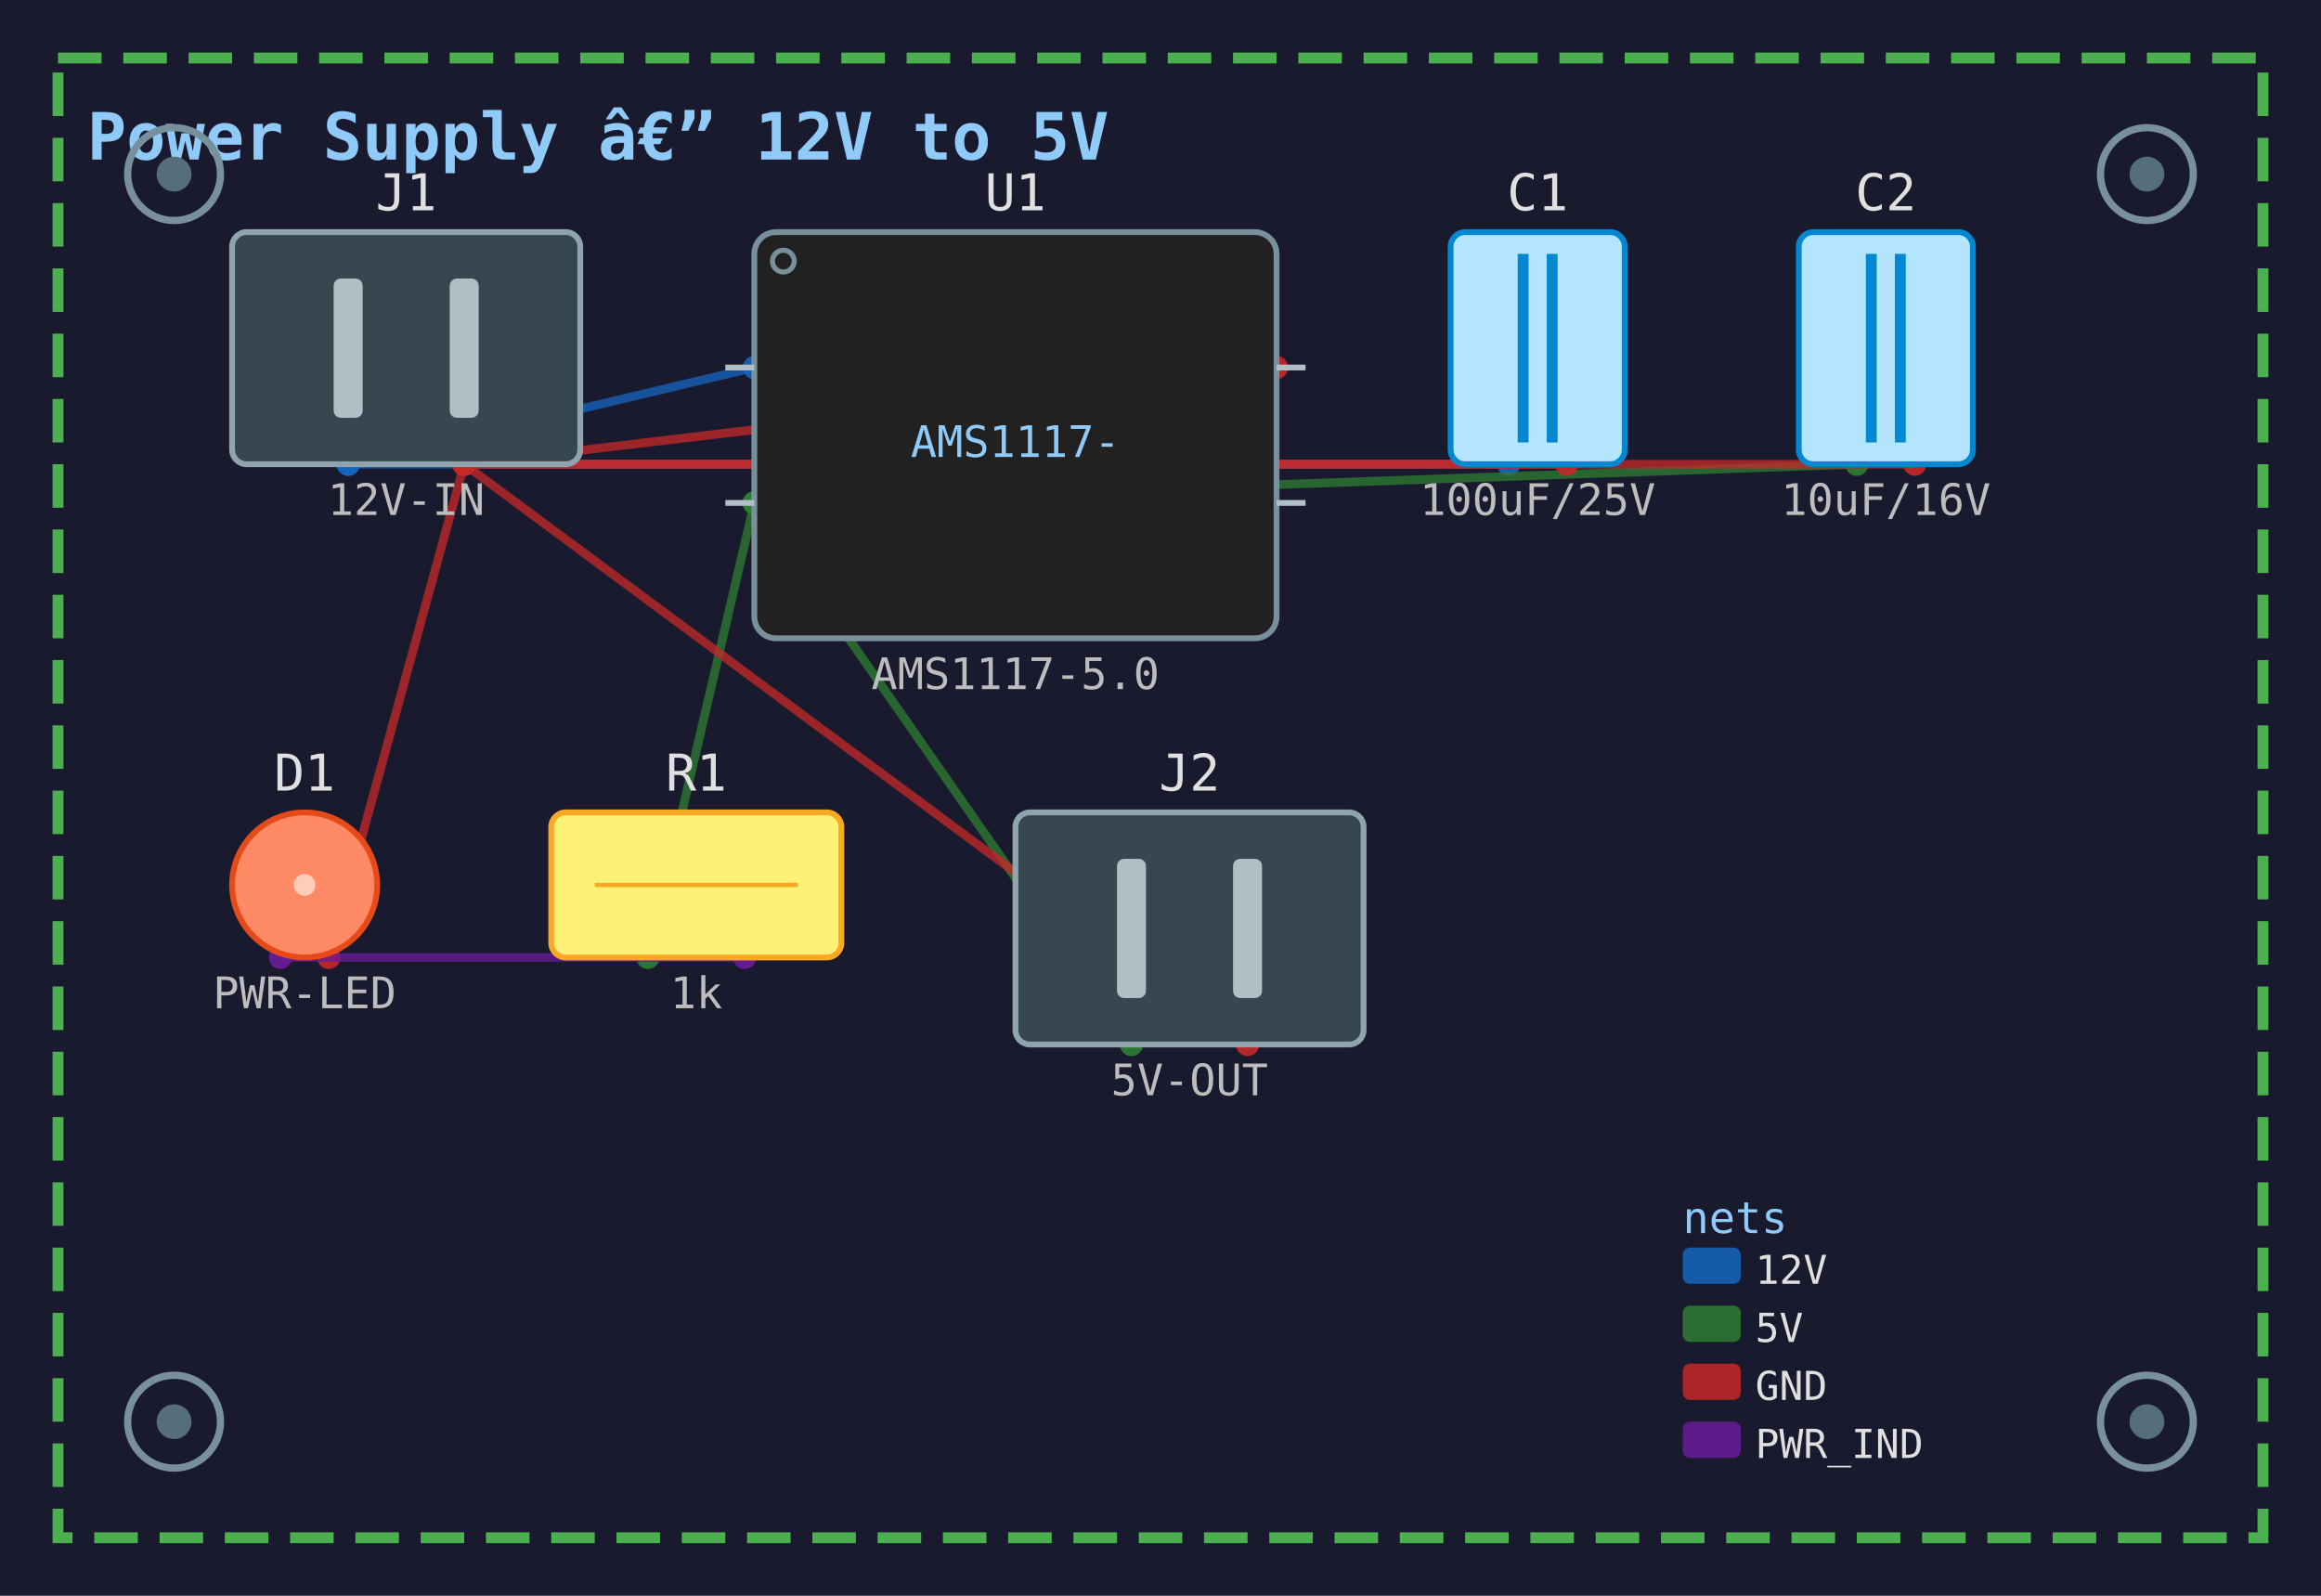
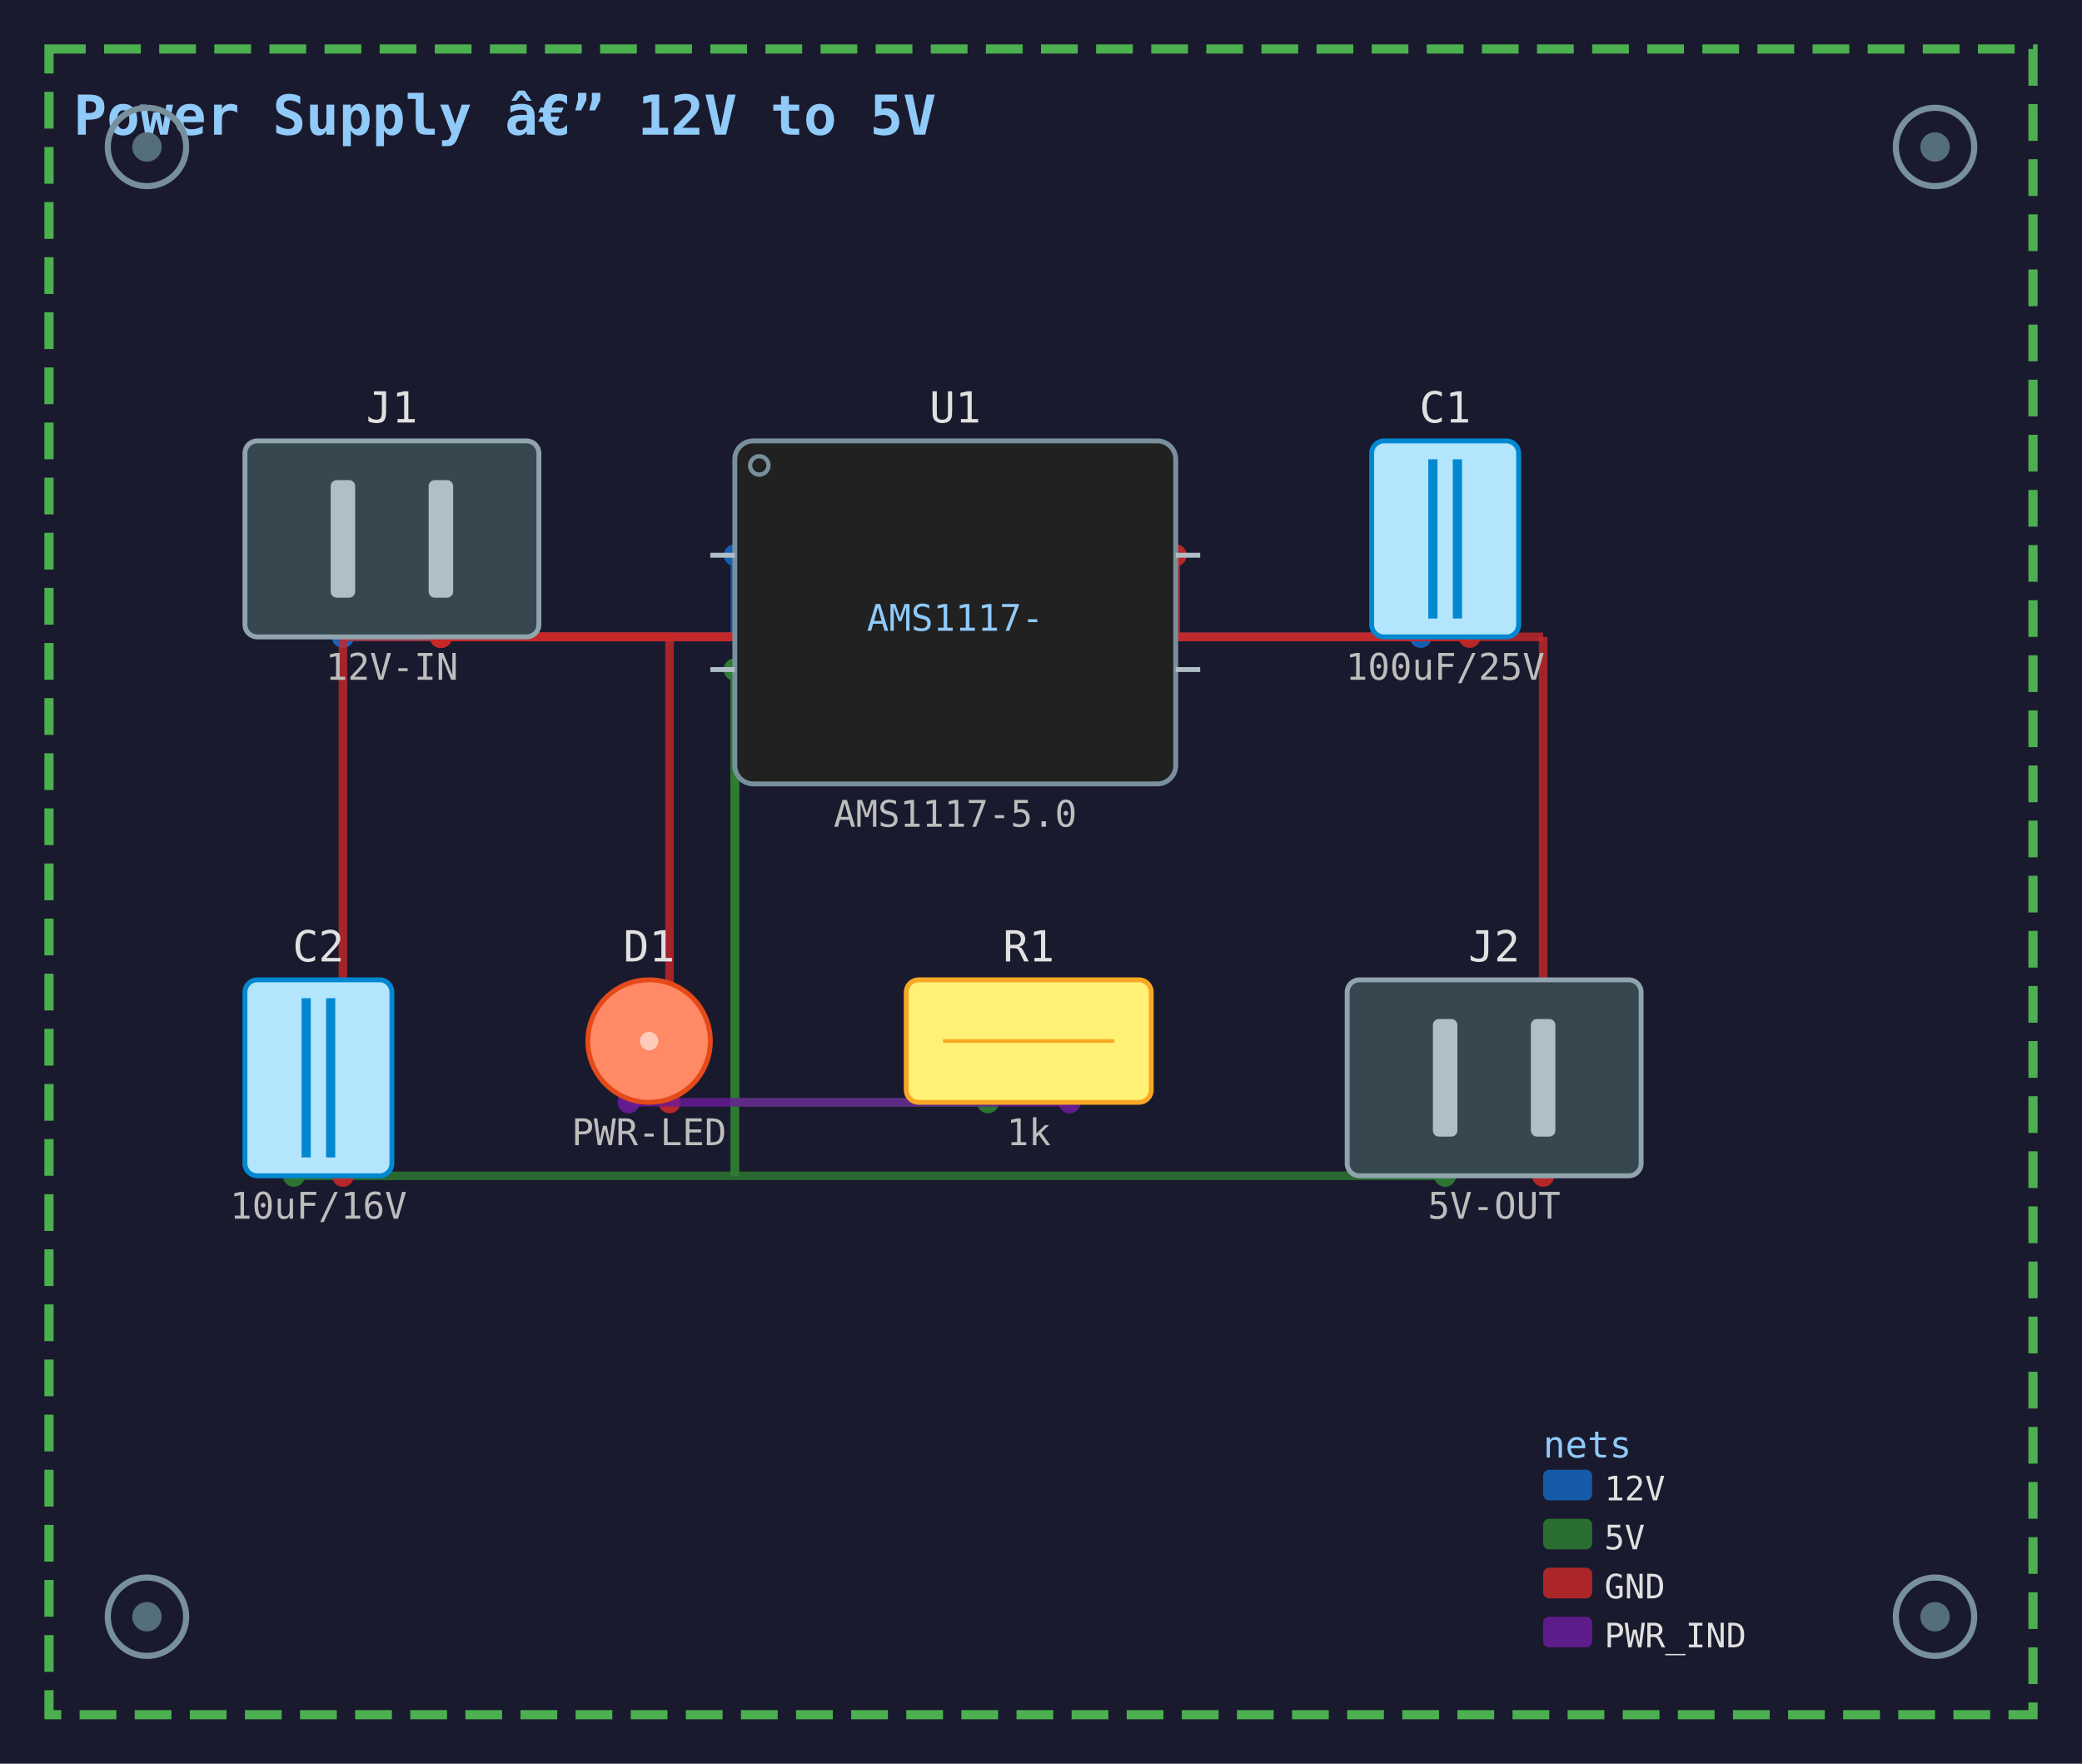
- <svg xmlns="http://www.w3.org/2000/svg" baseProfile="full" height="220.0px" version="1.1" viewBox="0 0 320.0 220.0" width="320.0px">
+ <svg xmlns="http://www.w3.org/2000/svg" baseProfile="full" height="288.0px" version="1.1" viewBox="0 0 340.0 288.0" width="340.0px">
  <defs />
-   <rect fill="#1a1a2e" height="220.0" width="320.0" x="0" y="0" />
-   <rect fill="none" height="204.0" stroke="#4CAF50" stroke-dasharray="6,3" stroke-width="1.5" width="304.0" x="8.0" y="8.0" />
+   <rect fill="#1a1a2e" height="288.0" width="340.0" x="0" y="0" />
+   <rect fill="none" height="272.0" stroke="#4CAF50" stroke-dasharray="6,3" stroke-width="1.5" width="324.0" x="8.0" y="8.0" />
  <text fill="#90CAF9" font-family="monospace" font-size="9px" font-weight="bold" x="12.0" y="22.0">Power Supply â€” 12V to 5V</text>
  <circle cx="24.0" cy="24.0" fill="none" r="6.4" stroke="#78909C" stroke-width="1" />
  <circle cx="24.0" cy="24.0" fill="#546E7A" r="2.4" />
-   <circle cx="296.0" cy="24.0" fill="none" r="6.4" stroke="#78909C" stroke-width="1" />
-   <circle cx="296.0" cy="24.0" fill="#546E7A" r="2.4" />
-   <circle cx="24.0" cy="196.0" fill="none" r="6.4" stroke="#78909C" stroke-width="1" />
-   <circle cx="24.0" cy="196.0" fill="#546E7A" r="2.4" />
-   <circle cx="296.0" cy="196.0" fill="none" r="6.4" stroke="#78909C" stroke-width="1" />
-   <circle cx="296.0" cy="196.0" fill="#546E7A" r="2.4" />
-   <line stroke="#1565C0" stroke-opacity="0.75" stroke-width="1.2" x1="48.0" x2="104.0" y1="64.0" y2="50.667" />
-   <circle cx="48.0" cy="64.0" fill="#1565C0" opacity="0.9" r="1.6" />
-   <circle cx="104.0" cy="50.667" fill="#1565C0" opacity="0.9" r="1.6" />
-   <line stroke="#1565C0" stroke-opacity="0.75" stroke-width="1.2" x1="48.0" x2="208.0" y1="64.0" y2="64.0" />
-   <circle cx="48.0" cy="64.0" fill="#1565C0" opacity="0.9" r="1.6" />
-   <circle cx="208.0" cy="64.0" fill="#1565C0" opacity="0.9" r="1.6" />
-   <line stroke="#2E7D32" stroke-opacity="0.75" stroke-width="1.2" x1="104.0" x2="256.0" y1="69.333" y2="64.0" />
-   <circle cx="104.0" cy="69.333" fill="#2E7D32" opacity="0.9" r="1.6" />
-   <circle cx="256.0" cy="64.0" fill="#2E7D32" opacity="0.9" r="1.6" />
-   <line stroke="#2E7D32" stroke-opacity="0.75" stroke-width="1.2" x1="104.0" x2="89.333" y1="69.333" y2="132.0" />
-   <circle cx="104.0" cy="69.333" fill="#2E7D32" opacity="0.9" r="1.6" />
-   <circle cx="89.333" cy="132.0" fill="#2E7D32" opacity="0.9" r="1.6" />
-   <line stroke="#2E7D32" stroke-opacity="0.75" stroke-width="1.2" x1="104.0" x2="156.0" y1="69.333" y2="144.0" />
-   <circle cx="104.0" cy="69.333" fill="#2E7D32" opacity="0.9" r="1.6" />
-   <circle cx="156.0" cy="144.0" fill="#2E7D32" opacity="0.9" r="1.6" />
-   <line stroke="#C62828" stroke-opacity="0.75" stroke-width="1.2" x1="64.0" x2="176.0" y1="64.0" y2="50.667" />
-   <circle cx="64.0" cy="64.0" fill="#C62828" opacity="0.9" r="1.6" />
-   <circle cx="176.0" cy="50.667" fill="#C62828" opacity="0.9" r="1.6" />
-   <line stroke="#C62828" stroke-opacity="0.75" stroke-width="1.2" x1="64.0" x2="216.0" y1="64.0" y2="64.0" />
-   <circle cx="64.0" cy="64.0" fill="#C62828" opacity="0.9" r="1.6" />
-   <circle cx="216.0" cy="64.0" fill="#C62828" opacity="0.9" r="1.6" />
-   <line stroke="#C62828" stroke-opacity="0.75" stroke-width="1.2" x1="64.0" x2="264.0" y1="64.0" y2="64.0" />
-   <circle cx="64.0" cy="64.0" fill="#C62828" opacity="0.9" r="1.6" />
-   <circle cx="264.0" cy="64.0" fill="#C62828" opacity="0.9" r="1.6" />
-   <line stroke="#C62828" stroke-opacity="0.75" stroke-width="1.2" x1="64.0" x2="45.333" y1="64.0" y2="132.0" />
-   <circle cx="64.0" cy="64.0" fill="#C62828" opacity="0.9" r="1.6" />
-   <circle cx="45.333" cy="132.0" fill="#C62828" opacity="0.9" r="1.6" />
-   <line stroke="#C62828" stroke-opacity="0.75" stroke-width="1.2" x1="64.0" x2="172.0" y1="64.0" y2="144.0" />
-   <circle cx="64.0" cy="64.0" fill="#C62828" opacity="0.9" r="1.6" />
-   <circle cx="172.0" cy="144.0" fill="#C62828" opacity="0.9" r="1.6" />
-   <line stroke="#6A1B9A" stroke-opacity="0.75" stroke-width="1.2" x1="102.667" x2="38.667" y1="132.0" y2="132.0" />
-   <circle cx="102.667" cy="132.0" fill="#6A1B9A" opacity="0.9" r="1.6" />
-   <circle cx="38.667" cy="132.0" fill="#6A1B9A" opacity="0.9" r="1.6" />
+   <circle cx="316.0" cy="24.0" fill="none" r="6.4" stroke="#78909C" stroke-width="1" />
+   <circle cx="316.0" cy="24.0" fill="#546E7A" r="2.4" />
+   <circle cx="24.0" cy="264.0" fill="none" r="6.4" stroke="#78909C" stroke-width="1" />
+   <circle cx="24.0" cy="264.0" fill="#546E7A" r="2.4" />
+   <circle cx="316.0" cy="264.0" fill="none" r="6.4" stroke="#78909C" stroke-width="1" />
+   <circle cx="316.0" cy="264.0" fill="#546E7A" r="2.4" />
+   <line stroke="#1565C0" stroke-opacity="0.8" stroke-width="1.4" x1="56.0" x2="120.0" y1="104.0" y2="104.0" />
+   <line stroke="#1565C0" stroke-opacity="0.8" stroke-width="1.4" x1="120.0" x2="120.0" y1="104.0" y2="90.667" />
+   <circle cx="56.0" cy="104.0" fill="#1565C0" opacity="0.9" r="1.8" />
+   <circle cx="120.0" cy="90.667" fill="#1565C0" opacity="0.9" r="1.8" />
+   <line stroke="#1565C0" stroke-opacity="0.8" stroke-width="1.4" x1="56.0" x2="232.0" y1="104.0" y2="104.0" />
+   <line stroke="#1565C0" stroke-opacity="0.8" stroke-width="1.4" x1="232.0" x2="232.0" y1="104.0" y2="104.0" />
+   <circle cx="56.0" cy="104.0" fill="#1565C0" opacity="0.9" r="1.8" />
+   <circle cx="232.0" cy="104.0" fill="#1565C0" opacity="0.9" r="1.8" />
+   <line stroke="#2E7D32" stroke-opacity="0.8" stroke-width="1.4" x1="120.0" x2="120.0" y1="109.333" y2="192.0" />
+   <line stroke="#2E7D32" stroke-opacity="0.8" stroke-width="1.4" x1="120.0" x2="48.0" y1="192.0" y2="192.0" />
+   <circle cx="120.0" cy="109.333" fill="#2E7D32" opacity="0.9" r="1.8" />
+   <circle cx="48.0" cy="192.0" fill="#2E7D32" opacity="0.9" r="1.8" />
+   <line stroke="#2E7D32" stroke-opacity="0.8" stroke-width="1.4" x1="120.0" x2="120.0" y1="109.333" y2="180.0" />
+   <line stroke="#2E7D32" stroke-opacity="0.8" stroke-width="1.4" x1="120.0" x2="161.333" y1="180.0" y2="180.0" />
+   <circle cx="120.0" cy="109.333" fill="#2E7D32" opacity="0.9" r="1.8" />
+   <circle cx="161.333" cy="180.0" fill="#2E7D32" opacity="0.9" r="1.8" />
+   <line stroke="#2E7D32" stroke-opacity="0.8" stroke-width="1.4" x1="120.0" x2="120.0" y1="109.333" y2="192.0" />
+   <line stroke="#2E7D32" stroke-opacity="0.8" stroke-width="1.4" x1="120.0" x2="236.0" y1="192.0" y2="192.0" />
+   <circle cx="120.0" cy="109.333" fill="#2E7D32" opacity="0.9" r="1.8" />
+   <circle cx="236.0" cy="192.0" fill="#2E7D32" opacity="0.9" r="1.8" />
+   <line stroke="#C62828" stroke-opacity="0.8" stroke-width="1.4" x1="72.0" x2="192.0" y1="104.0" y2="104.0" />
+   <line stroke="#C62828" stroke-opacity="0.8" stroke-width="1.4" x1="192.0" x2="192.0" y1="104.0" y2="90.667" />
+   <circle cx="72.0" cy="104.0" fill="#C62828" opacity="0.9" r="1.8" />
+   <circle cx="192.0" cy="90.667" fill="#C62828" opacity="0.9" r="1.8" />
+   <line stroke="#C62828" stroke-opacity="0.8" stroke-width="1.4" x1="72.0" x2="240.0" y1="104.0" y2="104.0" />
+   <line stroke="#C62828" stroke-opacity="0.8" stroke-width="1.4" x1="240.0" x2="240.0" y1="104.0" y2="104.0" />
+   <circle cx="72.0" cy="104.0" fill="#C62828" opacity="0.9" r="1.8" />
+   <circle cx="240.0" cy="104.0" fill="#C62828" opacity="0.9" r="1.8" />
+   <line stroke="#C62828" stroke-opacity="0.8" stroke-width="1.4" x1="72.0" x2="56.0" y1="104.0" y2="104.0" />
+   <line stroke="#C62828" stroke-opacity="0.8" stroke-width="1.4" x1="56.0" x2="56.0" y1="104.0" y2="192.0" />
+   <circle cx="72.0" cy="104.0" fill="#C62828" opacity="0.9" r="1.8" />
+   <circle cx="56.0" cy="192.0" fill="#C62828" opacity="0.9" r="1.8" />
+   <line stroke="#C62828" stroke-opacity="0.8" stroke-width="1.4" x1="72.0" x2="109.333" y1="104.0" y2="104.0" />
+   <line stroke="#C62828" stroke-opacity="0.8" stroke-width="1.4" x1="109.333" x2="109.333" y1="104.0" y2="180.0" />
+   <circle cx="72.0" cy="104.0" fill="#C62828" opacity="0.9" r="1.8" />
+   <circle cx="109.333" cy="180.0" fill="#C62828" opacity="0.9" r="1.8" />
+   <line stroke="#C62828" stroke-opacity="0.8" stroke-width="1.4" x1="72.0" x2="252.0" y1="104.0" y2="104.0" />
+   <line stroke="#C62828" stroke-opacity="0.8" stroke-width="1.4" x1="252.0" x2="252.0" y1="104.0" y2="192.0" />
+   <circle cx="72.0" cy="104.0" fill="#C62828" opacity="0.9" r="1.8" />
+   <circle cx="252.0" cy="192.0" fill="#C62828" opacity="0.9" r="1.8" />
+   <line stroke="#6A1B9A" stroke-opacity="0.8" stroke-width="1.4" x1="174.667" x2="174.667" y1="180.0" y2="180.0" />
+   <line stroke="#6A1B9A" stroke-opacity="0.8" stroke-width="1.4" x1="174.667" x2="102.667" y1="180.0" y2="180.0" />
+   <circle cx="174.667" cy="180.0" fill="#6A1B9A" opacity="0.9" r="1.8" />
+   <circle cx="102.667" cy="180.0" fill="#6A1B9A" opacity="0.9" r="1.8" />
  <g id="J1">
-     <rect fill="#37474F" height="32.0" rx="2" stroke="#90A4AE" stroke-width="0.8" width="48.0" x="32.0" y="32.0" />
-     <rect fill="#B0BEC5" height="19.2" rx="1" width="4" x="46.0" y="38.4" />
-     <rect fill="#B0BEC5" height="19.2" rx="1" width="4" x="62.0" y="38.4" />
-     <text fill="#E0E0E0" font-family="monospace" font-size="7px" text-anchor="middle" x="56.0" y="29.0">J1</text>
-     <text fill="#BDBDBD" font-family="monospace" font-size="6px" text-anchor="middle" x="56.0" y="71.0">12V-IN</text>
+     <g transform="translate(40.0,72.0)">
+       <rect fill="#37474F" height="32.0" rx="2" stroke="#90A4AE" stroke-width="0.8" width="48.0" x="0" y="0" />
+       <rect fill="#B0BEC5" height="19.2" rx="1" width="4" x="14.0" y="6.4" />
+       <rect fill="#B0BEC5" height="19.2" rx="1" width="4" x="30.0" y="6.4" />
+     </g>
+     <text fill="#E0E0E0" font-family="monospace" font-size="7px" text-anchor="middle" x="64.0" y="69.0">J1</text>
+     <text fill="#BDBDBD" font-family="monospace" font-size="6px" text-anchor="middle" x="64.0" y="111.0">12V-IN</text>
  </g>
  <g id="U1">
-     <rect fill="#212121" height="56.0" rx="3" stroke="#78909C" stroke-width="0.8" width="72.0" x="104.0" y="32.0" />
-     <circle cx="108.0" cy="36.0" fill="none" r="1.5" stroke="#78909C" stroke-width="0.7" />
-     <text fill="#90CAF9" font-family="monospace" font-size="6px" text-anchor="middle" x="140.0" y="63.0">AMS1117-</text>
-     <line stroke="#B0BEC5" stroke-width="0.8" x1="100.0" x2="104.0" y1="50.667" y2="50.667" />
-     <line stroke="#B0BEC5" stroke-width="0.8" x1="100.0" x2="104.0" y1="69.333" y2="69.333" />
-     <line stroke="#B0BEC5" stroke-width="0.8" x1="176.0" x2="180.0" y1="50.667" y2="50.667" />
-     <line stroke="#B0BEC5" stroke-width="0.8" x1="176.0" x2="180.0" y1="69.333" y2="69.333" />
-     <text fill="#E0E0E0" font-family="monospace" font-size="7px" text-anchor="middle" x="140.0" y="29.0">U1</text>
-     <text fill="#BDBDBD" font-family="monospace" font-size="6px" text-anchor="middle" x="140.0" y="95.0">AMS1117-5.0</text>
+     <g transform="translate(120.0,72.0)">
+       <rect fill="#212121" height="56.0" rx="3" stroke="#78909C" stroke-width="0.8" width="72.0" x="0" y="0" />
+       <circle cx="4" cy="4" fill="none" r="1.5" stroke="#78909C" stroke-width="0.7" />
+       <text fill="#90CAF9" font-family="monospace" font-size="6px" text-anchor="middle" x="36.0" y="31.0">AMS1117-</text>
+       <line stroke="#B0BEC5" stroke-width="0.8" x1="-4" x2="0" y1="18.667" y2="18.667" />
+       <line stroke="#B0BEC5" stroke-width="0.8" x1="-4" x2="0" y1="37.333" y2="37.333" />
+       <line stroke="#B0BEC5" stroke-width="0.8" x1="72.0" x2="76.0" y1="18.667" y2="18.667" />
+       <line stroke="#B0BEC5" stroke-width="0.8" x1="72.0" x2="76.0" y1="37.333" y2="37.333" />
+     </g>
+     <text fill="#E0E0E0" font-family="monospace" font-size="7px" text-anchor="middle" x="156.0" y="69.0">U1</text>
+     <text fill="#BDBDBD" font-family="monospace" font-size="6px" text-anchor="middle" x="156.0" y="135.0">AMS1117-5.0</text>
  </g>
  <g id="C1">
-     <rect fill="#B3E5FC" height="32.0" rx="2" stroke="#0288D1" stroke-width="0.8" width="24.0" x="200.0" y="32.0" />
-     <line stroke="#0288D1" stroke-width="1.5" x1="210.0" x2="210.0" y1="35.0" y2="61.0" />
-     <line stroke="#0288D1" stroke-width="1.5" x1="214.0" x2="214.0" y1="35.0" y2="61.0" />
-     <text fill="#E0E0E0" font-family="monospace" font-size="7px" text-anchor="middle" x="212.0" y="29.0">C1</text>
-     <text fill="#BDBDBD" font-family="monospace" font-size="6px" text-anchor="middle" x="212.0" y="71.0">100uF/25V</text>
+     <g transform="translate(224.0,72.0)">
+       <rect fill="#B3E5FC" height="32.0" rx="2" stroke="#0288D1" stroke-width="0.8" width="24.0" x="0" y="0" />
+       <line stroke="#0288D1" stroke-width="1.5" x1="10.0" x2="10.0" y1="3" y2="29.0" />
+       <line stroke="#0288D1" stroke-width="1.5" x1="14.0" x2="14.0" y1="3" y2="29.0" />
+     </g>
+     <text fill="#E0E0E0" font-family="monospace" font-size="7px" text-anchor="middle" x="236.0" y="69.0">C1</text>
+     <text fill="#BDBDBD" font-family="monospace" font-size="6px" text-anchor="middle" x="236.0" y="111.0">100uF/25V</text>
  </g>
  <g id="C2">
-     <rect fill="#B3E5FC" height="32.0" rx="2" stroke="#0288D1" stroke-width="0.8" width="24.0" x="248.0" y="32.0" />
-     <line stroke="#0288D1" stroke-width="1.5" x1="258.0" x2="258.0" y1="35.0" y2="61.0" />
-     <line stroke="#0288D1" stroke-width="1.5" x1="262.0" x2="262.0" y1="35.0" y2="61.0" />
-     <text fill="#E0E0E0" font-family="monospace" font-size="7px" text-anchor="middle" x="260.0" y="29.0">C2</text>
-     <text fill="#BDBDBD" font-family="monospace" font-size="6px" text-anchor="middle" x="260.0" y="71.0">10uF/16V</text>
+     <g transform="translate(40.0,160.0)">
+       <rect fill="#B3E5FC" height="32.0" rx="2" stroke="#0288D1" stroke-width="0.8" width="24.0" x="0" y="0" />
+       <line stroke="#0288D1" stroke-width="1.5" x1="10.0" x2="10.0" y1="3" y2="29.0" />
+       <line stroke="#0288D1" stroke-width="1.5" x1="14.0" x2="14.0" y1="3" y2="29.0" />
+     </g>
+     <text fill="#E0E0E0" font-family="monospace" font-size="7px" text-anchor="middle" x="52.0" y="157.0">C2</text>
+     <text fill="#BDBDBD" font-family="monospace" font-size="6px" text-anchor="middle" x="52.0" y="199.0">10uF/16V</text>
  </g>
  <g id="D1">
-     <rect fill="#FF8A65" height="20.0" rx="10.0" stroke="#E64A19" stroke-width="0.8" width="20.0" x="32.0" y="112.0" />
-     <circle cx="42.0" cy="122.0" fill="#FFCCBC" r="1.5" />
-     <text fill="#E0E0E0" font-family="monospace" font-size="7px" text-anchor="middle" x="42.0" y="109.0">D1</text>
-     <text fill="#BDBDBD" font-family="monospace" font-size="6px" text-anchor="middle" x="42.0" y="139.0">PWR-LED</text>
+     <g transform="translate(96.0,160.0)">
+       <rect fill="#FF8A65" height="20.0" rx="10.0" stroke="#E64A19" stroke-width="0.8" width="20.0" x="0" y="0" />
+       <circle cx="10.0" cy="10.0" fill="#FFCCBC" r="1.5" />
+     </g>
+     <text fill="#E0E0E0" font-family="monospace" font-size="7px" text-anchor="middle" x="106.0" y="157.0">D1</text>
+     <text fill="#BDBDBD" font-family="monospace" font-size="6px" text-anchor="middle" x="106.0" y="187.0">PWR-LED</text>
  </g>
  <g id="R1">
-     <rect fill="#FFF176" height="20.0" rx="2" stroke="#F9A825" stroke-width="0.8" width="40.0" x="76.0" y="112.0" />
-     <line stroke="#F9A825" stroke-width="0.6" x1="82.0" x2="110.0" y1="122.0" y2="122.0" />
-     <text fill="#E0E0E0" font-family="monospace" font-size="7px" text-anchor="middle" x="96.0" y="109.0">R1</text>
-     <text fill="#BDBDBD" font-family="monospace" font-size="6px" text-anchor="middle" x="96.0" y="139.0">1k</text>
+     <g transform="translate(148.0,160.0)">
+       <rect fill="#FFF176" height="20.0" rx="2" stroke="#F9A825" stroke-width="0.8" width="40.0" x="0" y="0" />
+       <line stroke="#F9A825" stroke-width="0.6" x1="6.0" x2="34.0" y1="10.0" y2="10.0" />
+     </g>
+     <text fill="#E0E0E0" font-family="monospace" font-size="7px" text-anchor="middle" x="168.0" y="157.0">R1</text>
+     <text fill="#BDBDBD" font-family="monospace" font-size="6px" text-anchor="middle" x="168.0" y="187.0">1k</text>
  </g>
  <g id="J2">
-     <rect fill="#37474F" height="32.0" rx="2" stroke="#90A4AE" stroke-width="0.8" width="48.0" x="140.0" y="112.0" />
-     <rect fill="#B0BEC5" height="19.2" rx="1" width="4" x="154.0" y="118.4" />
-     <rect fill="#B0BEC5" height="19.2" rx="1" width="4" x="170.0" y="118.4" />
-     <text fill="#E0E0E0" font-family="monospace" font-size="7px" text-anchor="middle" x="164.0" y="109.0">J2</text>
-     <text fill="#BDBDBD" font-family="monospace" font-size="6px" text-anchor="middle" x="164.0" y="151.0">5V-OUT</text>
+     <g transform="translate(220.0,160.0)">
+       <rect fill="#37474F" height="32.0" rx="2" stroke="#90A4AE" stroke-width="0.8" width="48.0" x="0" y="0" />
+       <rect fill="#B0BEC5" height="19.2" rx="1" width="4" x="14.0" y="6.4" />
+       <rect fill="#B0BEC5" height="19.2" rx="1" width="4" x="30.0" y="6.4" />
+     </g>
+     <text fill="#E0E0E0" font-family="monospace" font-size="7px" text-anchor="middle" x="244.0" y="157.0">J2</text>
+     <text fill="#BDBDBD" font-family="monospace" font-size="6px" text-anchor="middle" x="244.0" y="199.0">5V-OUT</text>
  </g>
-   <text fill="#90CAF9" font-family="monospace" font-size="6px" x="232.0" y="170.0">nets</text>
-   <rect fill="#1565C0" height="5" opacity="0.85" rx="1" width="8" x="232.0" y="172.0" />
-   <text fill="#E0E0E0" font-family="monospace" font-size="5.5px" x="242.0" y="177.0">12V</text>
-   <rect fill="#2E7D32" height="5" opacity="0.85" rx="1" width="8" x="232.0" y="180.0" />
-   <text fill="#E0E0E0" font-family="monospace" font-size="5.5px" x="242.0" y="185.0">5V</text>
-   <rect fill="#C62828" height="5" opacity="0.85" rx="1" width="8" x="232.0" y="188.0" />
-   <text fill="#E0E0E0" font-family="monospace" font-size="5.5px" x="242.0" y="193.0">GND</text>
-   <rect fill="#6A1B9A" height="5" opacity="0.85" rx="1" width="8" x="232.0" y="196.0" />
-   <text fill="#E0E0E0" font-family="monospace" font-size="5.5px" x="242.0" y="201.0">PWR_IND</text>
+   <text fill="#90CAF9" font-family="monospace" font-size="6px" x="252.0" y="238.0">nets</text>
+   <rect fill="#1565C0" height="5" opacity="0.85" rx="1" width="8" x="252.0" y="240.0" />
+   <text fill="#E0E0E0" font-family="monospace" font-size="5.5px" x="262.0" y="245.0">12V</text>
+   <rect fill="#2E7D32" height="5" opacity="0.85" rx="1" width="8" x="252.0" y="248.0" />
+   <text fill="#E0E0E0" font-family="monospace" font-size="5.5px" x="262.0" y="253.0">5V</text>
+   <rect fill="#C62828" height="5" opacity="0.85" rx="1" width="8" x="252.0" y="256.0" />
+   <text fill="#E0E0E0" font-family="monospace" font-size="5.5px" x="262.0" y="261.0">GND</text>
+   <rect fill="#6A1B9A" height="5" opacity="0.85" rx="1" width="8" x="252.0" y="264.0" />
+   <text fill="#E0E0E0" font-family="monospace" font-size="5.5px" x="262.0" y="269.0">PWR_IND</text>
</svg>
